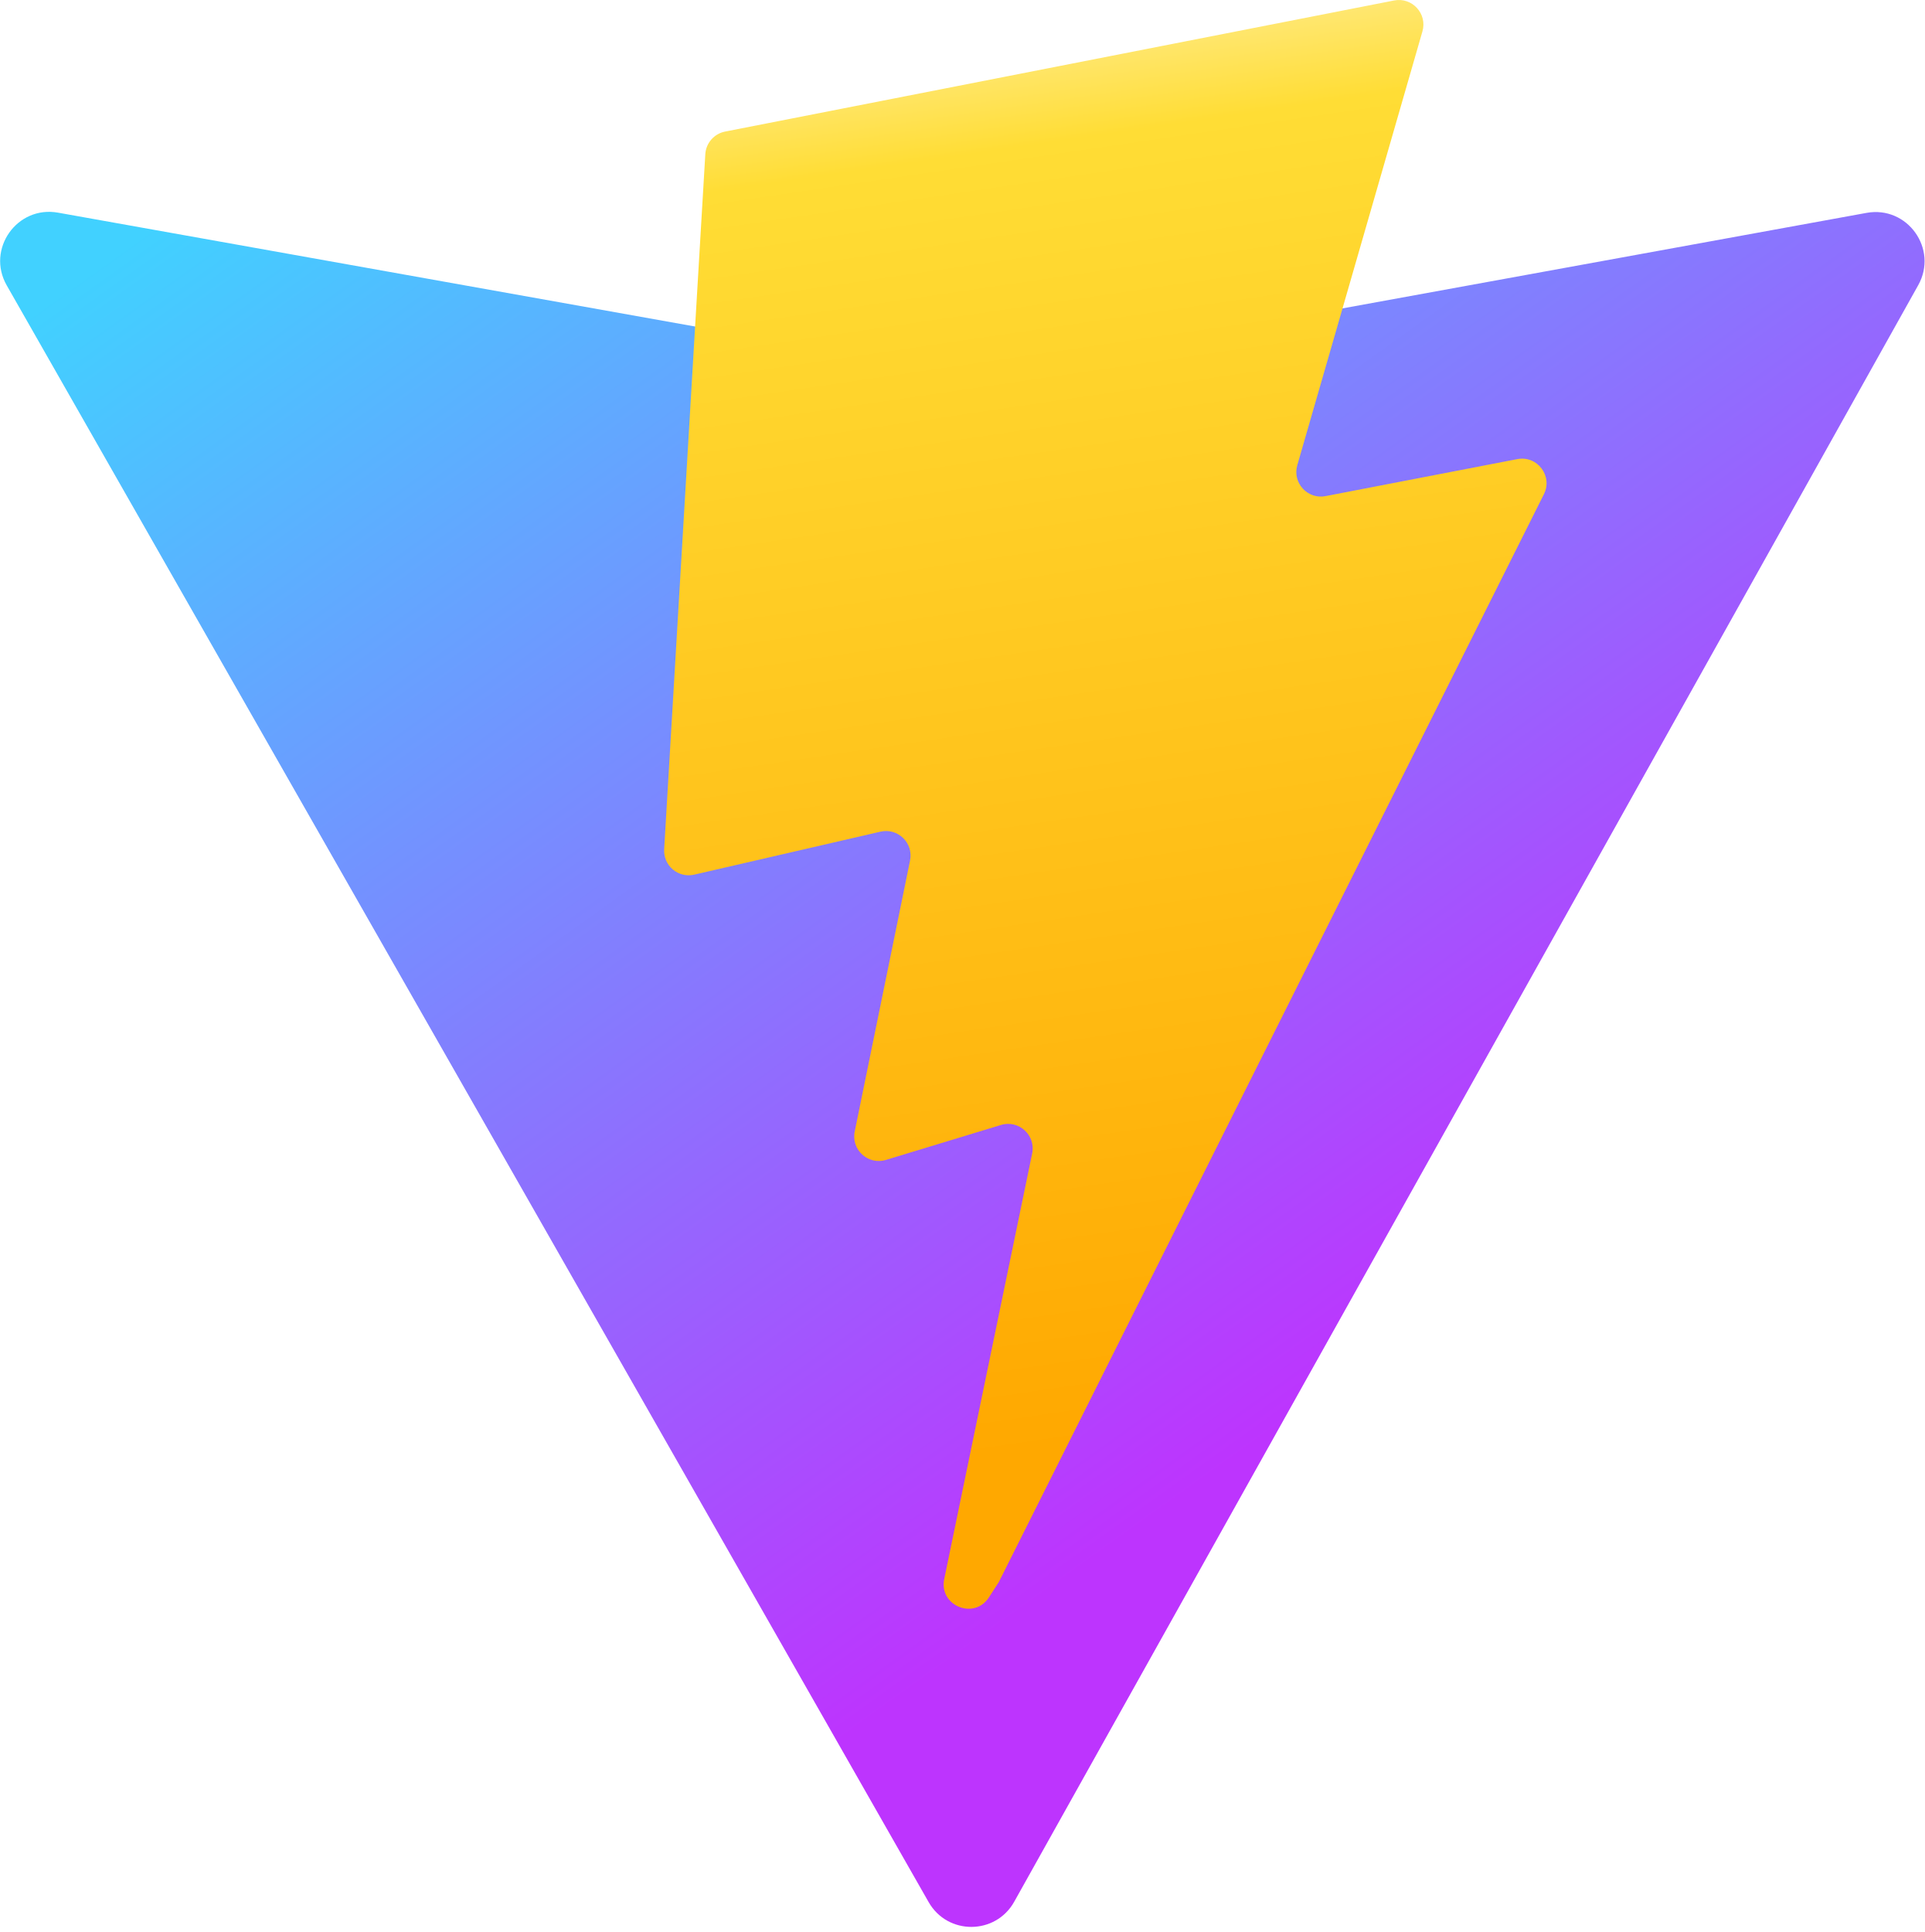
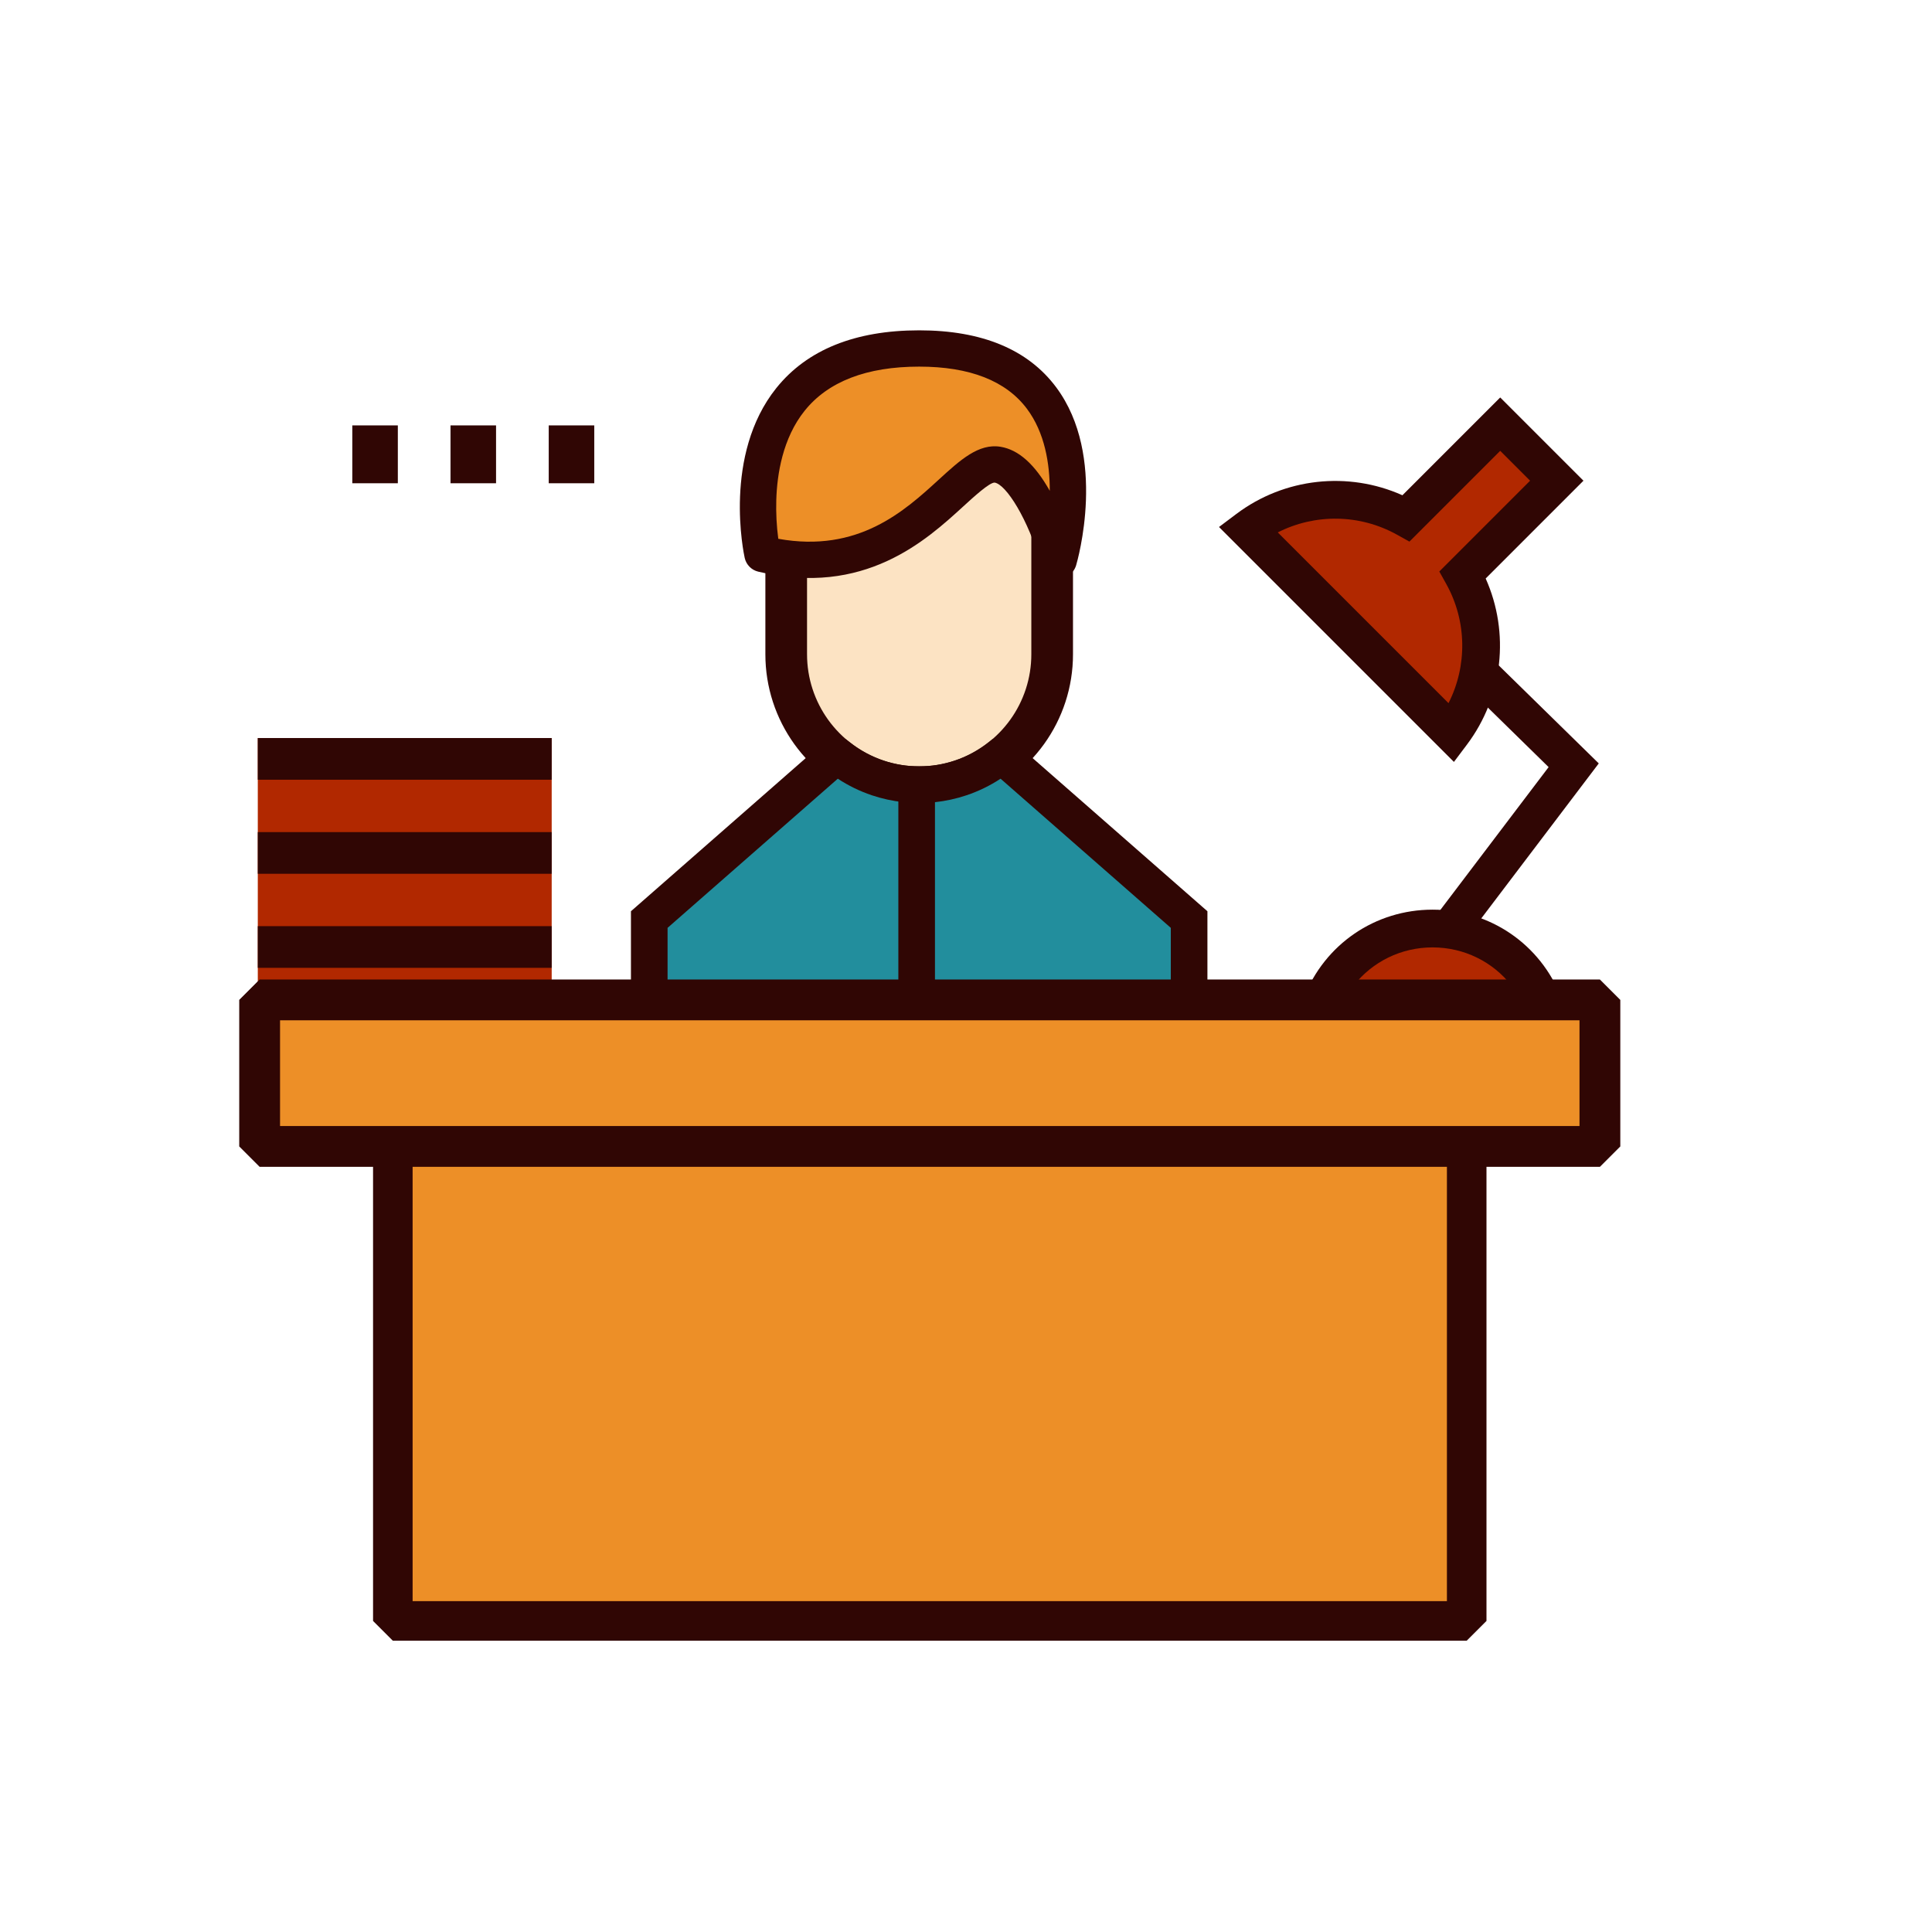
- <svg xmlns="http://www.w3.org/2000/svg" aria-hidden="true" role="img" class="iconify iconify--logos" width="31.88" height="32" preserveAspectRatio="xMidYMid meet" viewBox="0 0 256 257">
-   <defs>
-     <linearGradient id="IconifyId1813088fe1fbc01fb466" x1="-.828%" x2="57.636%" y1="7.652%" y2="78.411%">
-       <stop offset="0%" stop-color="#41D1FF" />
-       <stop offset="100%" stop-color="#BD34FE" />
-     </linearGradient>
-     <linearGradient id="IconifyId1813088fe1fbc01fb467" x1="43.376%" x2="50.316%" y1="2.242%" y2="89.03%">
-       <stop offset="0%" stop-color="#FFEA83" />
-       <stop offset="8.333%" stop-color="#FFDD35" />
-       <stop offset="100%" stop-color="#FFA800" />
-     </linearGradient>
-   </defs>
-   <path fill="url(#IconifyId1813088fe1fbc01fb466)" d="M255.153 37.938L134.897 252.976c-2.483 4.44-8.862 4.466-11.382.048L.875 37.958c-2.746-4.814 1.371-10.646 6.827-9.67l120.385 21.517a6.537 6.537 0 0 0 2.322-.004l117.867-21.483c5.438-.991 9.574 4.796 6.877 9.62Z" />
-   <path fill="url(#IconifyId1813088fe1fbc01fb467)" d="M185.432.063L96.44 17.501a3.268 3.268 0 0 0-2.634 3.014l-5.474 92.456a3.268 3.268 0 0 0 3.997 3.378l24.777-5.718c2.318-.535 4.413 1.507 3.936 3.838l-7.361 36.047c-.495 2.426 1.782 4.5 4.151 3.78l15.304-4.649c2.372-.72 4.652 1.36 4.15 3.788l-11.698 56.621c-.732 3.542 3.979 5.473 5.943 2.437l1.313-2.028l72.516-144.72c1.215-2.423-.88-5.186-3.54-4.672l-25.505 4.922c-2.396.462-4.435-1.77-3.759-4.114l16.646-57.705c.677-2.35-1.37-4.583-3.769-4.113Z" />
+ <svg xmlns="http://www.w3.org/2000/svg" width="800px" height="800px" viewBox="0 0 1024 1024" class="icon" version="1.1">
+   <path d="M186.726 225.467h24.137v30.664h-24.137zM238.781 225.467h24.137v30.664h-24.137zM290.835 225.467h24.137v30.664h-24.137zM769.038 507.97L753.1 495.888l67.698-89.305-61.547-60.298 13.996-14.287 74.132 72.628z" fill="#300604" />
+   <path d="M825.121 254.789l-29.979-29.979-49.848 49.848c-26.329-14.662-59.406-12.747-83.981 5.733L769.54 388.618c18.481-24.575 20.395-57.651 5.733-83.981l49.848-49.848z" fill="#B12800" />
+   <path d="M770.611 403.832L646.1 279.32l9.203-6.921c25.471-19.155 59.258-22.762 88.013-9.905l51.826-51.825 44.121 44.12-51.826 51.826c12.855 28.755 9.25 62.542-9.905 88.014l-6.921 9.203z m-93.356-121.641l90.485 90.484c10.011-19.703 9.792-43.429-1.204-63.174l-3.673-6.597 48.116-48.116-15.837-15.837-48.116 48.116-6.597-3.674c-19.745-10.995-43.47-11.213-63.174-1.202z" fill="#300604" />
+   <path d="M818.207 532.412c-9.194-23.568-32.099-40.274-58.921-40.274s-49.728 16.706-58.921 40.274h117.842z" fill="#B12800" />
+   <path d="M832.842 542.412H685.729l5.319-13.635c11.053-28.332 37.838-46.64 68.238-46.64s57.185 18.308 68.238 46.64l5.318 13.635z m-115.408-20h83.703c-9.896-12.645-25.122-20.274-41.852-20.274s-31.954 7.63-41.851 20.274z" fill="#300604" />
+   <path d="M408.339 259.437s-0.902 89.04 17.406 121.165 69.809 44.566 69.809 44.566l37.654-32.072s33.998-41.671 32.826-62.049c-1.172-20.378-28.123-120.25-28.123-120.25l-129.572 48.64z" fill="#FCE3C3" />
+   <path d="M487.185 425.586c-8.502 0-17.004-1.357-25.098-4.076a78.773 78.773 0 0 1-53.748-74.747v-87.326h16.737v87.326a62.054 62.054 0 0 0 42.34 58.881c12.749 4.277 26.789 4.277 39.539 0a62.055 62.055 0 0 0 42.342-58.881v-87.326h16.737v87.326a78.774 78.774 0 0 1-53.751 74.747c-8.09 2.719-16.592 4.076-25.098 4.076z" fill="#300604" />
+   <path d="M487.185 428.258c-8.892 0-17.622-1.418-25.949-4.215a81.44 81.44 0 0 1-55.57-77.279v-89.999h22.083v89.999a59.387 59.387 0 0 0 40.518 56.348c12.2 4.093 25.637 4.091 37.839 0a59.387 59.387 0 0 0 40.52-56.348v-89.999h22.082v89.999a81.44 81.44 0 0 1-55.573 77.279c-8.324 2.797-17.055 4.215-25.95 4.215z m-76.174-166.15v84.655a76.102 76.102 0 0 0 51.927 72.213c7.778 2.612 15.936 3.938 24.247 3.938 8.315 0 16.473-1.325 24.248-3.938a76.101 76.101 0 0 0 51.93-72.213v-84.655H551.97v84.655a64.726 64.726 0 0 1-44.164 61.414c-13.297 4.462-27.942 4.462-41.239 0a64.727 64.727 0 0 1-44.162-61.414v-84.655h-11.394z" fill="#300604" />
+   <path d="M495.554 559.12H337.088v-74.926l103.991-91.113 6.018 1.166 1.678 1.272c5.677 4.473 11.948 7.878 18.639 10.126a62.026 62.026 0 0 0 19.772 3.231h8.369V559.12z" fill="#300604" />
+   <path d="M498.227 561.792H334.416v-78.811l105.887-92.773 7.913 1.533 2.174 1.648c5.469 4.309 11.47 7.569 17.875 9.722a59.34 59.34 0 0 0 18.92 3.092h11.042v155.589z m-158.467-5.344h153.122V411.547h-5.697a64.695 64.695 0 0 1-20.622-3.369c-6.989-2.348-13.53-5.9-19.443-10.561l-1.143-0.866-4.123-0.799-102.094 89.453v71.043z" fill="#300604" />
+   <path d="M353.825 542.382h124.991V425.168a78.616 78.616 0 0 1-16.729-3.658 77.91 77.91 0 0 1-18.034-8.783l-90.228 79.056v50.599z" fill="#228E9D" />
+   <path d="M637.285 559.12H478.817V408.875h8.369a62.008 62.008 0 0 0 19.772-3.231c6.696-2.247 12.967-5.655 18.636-10.123l1.596-1.259 6.018-1.166 3.165 2.684 100.912 88.413v74.927z" fill="#300604" />
+   <path d="M639.958 561.792H476.144V406.203h11.041c6.445 0 12.812-1.04 18.922-3.092 6.403-2.149 12.403-5.409 17.833-9.688l2.105-1.66 7.914-1.533 4.143 3.513 101.857 89.239v78.81z m-158.469-5.344h153.125v-71.043L534.612 397.79l-2.154-1.826-4.123 0.799-1.087 0.857c-5.914 4.66-12.454 8.212-19.44 10.558a64.674 64.674 0 0 1-20.623 3.369h-5.696v144.901z" fill="#300604" />
+   <path d="M495.554 542.382h124.994v-50.599l-90.228-79.056a77.95 77.95 0 0 1-18.034 8.783 78.555 78.555 0 0 1-16.732 3.658v117.214z" fill="#228E9D" />
+   <path d="M404.101 293.629s-24.136-108.928 83.097-108.928 73.942 112.197 73.942 112.197-13.445-47.528-32.422-50.61c-20.908-3.397-47.605 65.808-124.617 47.341z" fill="#ED8F27" />
+   <path d="M561.141 306.518h-0.062a9.62 9.62 0 0 1-9.195-7.002c-6.969-24.537-18.615-42.743-24.707-43.733h-0.049c-2.776 0-11.047 7.569-16.531 12.589-19.65 17.986-52.536 48.092-108.739 34.612a9.62 9.62 0 0 1-7.149-7.273c-0.49-2.213-11.681-54.604 16.772-90.053 16.286-20.289 41.76-30.576 75.717-30.576 33.223 0 57.636 10.139 72.56 30.134 27.321 36.604 11.301 92.075 10.605 94.419a9.62 9.62 0 0 1-9.222 6.883zM412.505 285.57c42.44 7.646 66.97-14.797 85.101-31.392 11.297-10.342 21.058-19.263 32.654-17.388 9.583 1.557 18.182 9.224 26.14 23.356 0.018-14.443-2.633-30.828-12.101-43.478-11.1-14.829-30.311-22.349-57.101-22.349-27.833 0-48.26 7.866-60.712 23.38-11.707 14.584-14.639 33.79-15.038 47.332a128.928 128.928 0 0 0 1.057 20.539z" fill="#300604" />
+   <path d="M136.636 391.182H292.41v138.79H136.636z" fill="#B12800" />
+   <path d="M137.613 529.973v72.989h70.599v256.169H777.38V602.962h70.6v-72.989z" fill="#ED8F27" />
+   <path d="M777.38 869.616H208.212l-10.485-10.485V613.447h-60.114l-10.485-10.485v-72.989l10.485-10.485H847.98l10.485 10.485v72.989l-10.485 10.485h-60.114v245.684l-10.486 10.485z m-558.682-20.97h548.197V602.962l10.485-10.485h60.114v-52.019H148.098v52.019h60.114l10.485 10.485v245.684z" fill="#300604" />
+   <path d="M136.636 391.182H292.41v22.091H136.636zM136.636 441.033H292.41v22.091H136.636zM136.636 490.883H292.41v22.091H136.636z" fill="#300604" />
+   <path d="M137.613 529.973H847.98v77.666H137.613z" fill="#ED8F27" />
+   <path d="M847.98 618.454H137.613l-10.816-10.815v-77.666l10.816-10.815H847.98l10.816 10.815v77.666l-10.816 10.815z m-699.551-21.631h688.735v-56.035H148.429v56.035z" fill="#300604" />
</svg>
